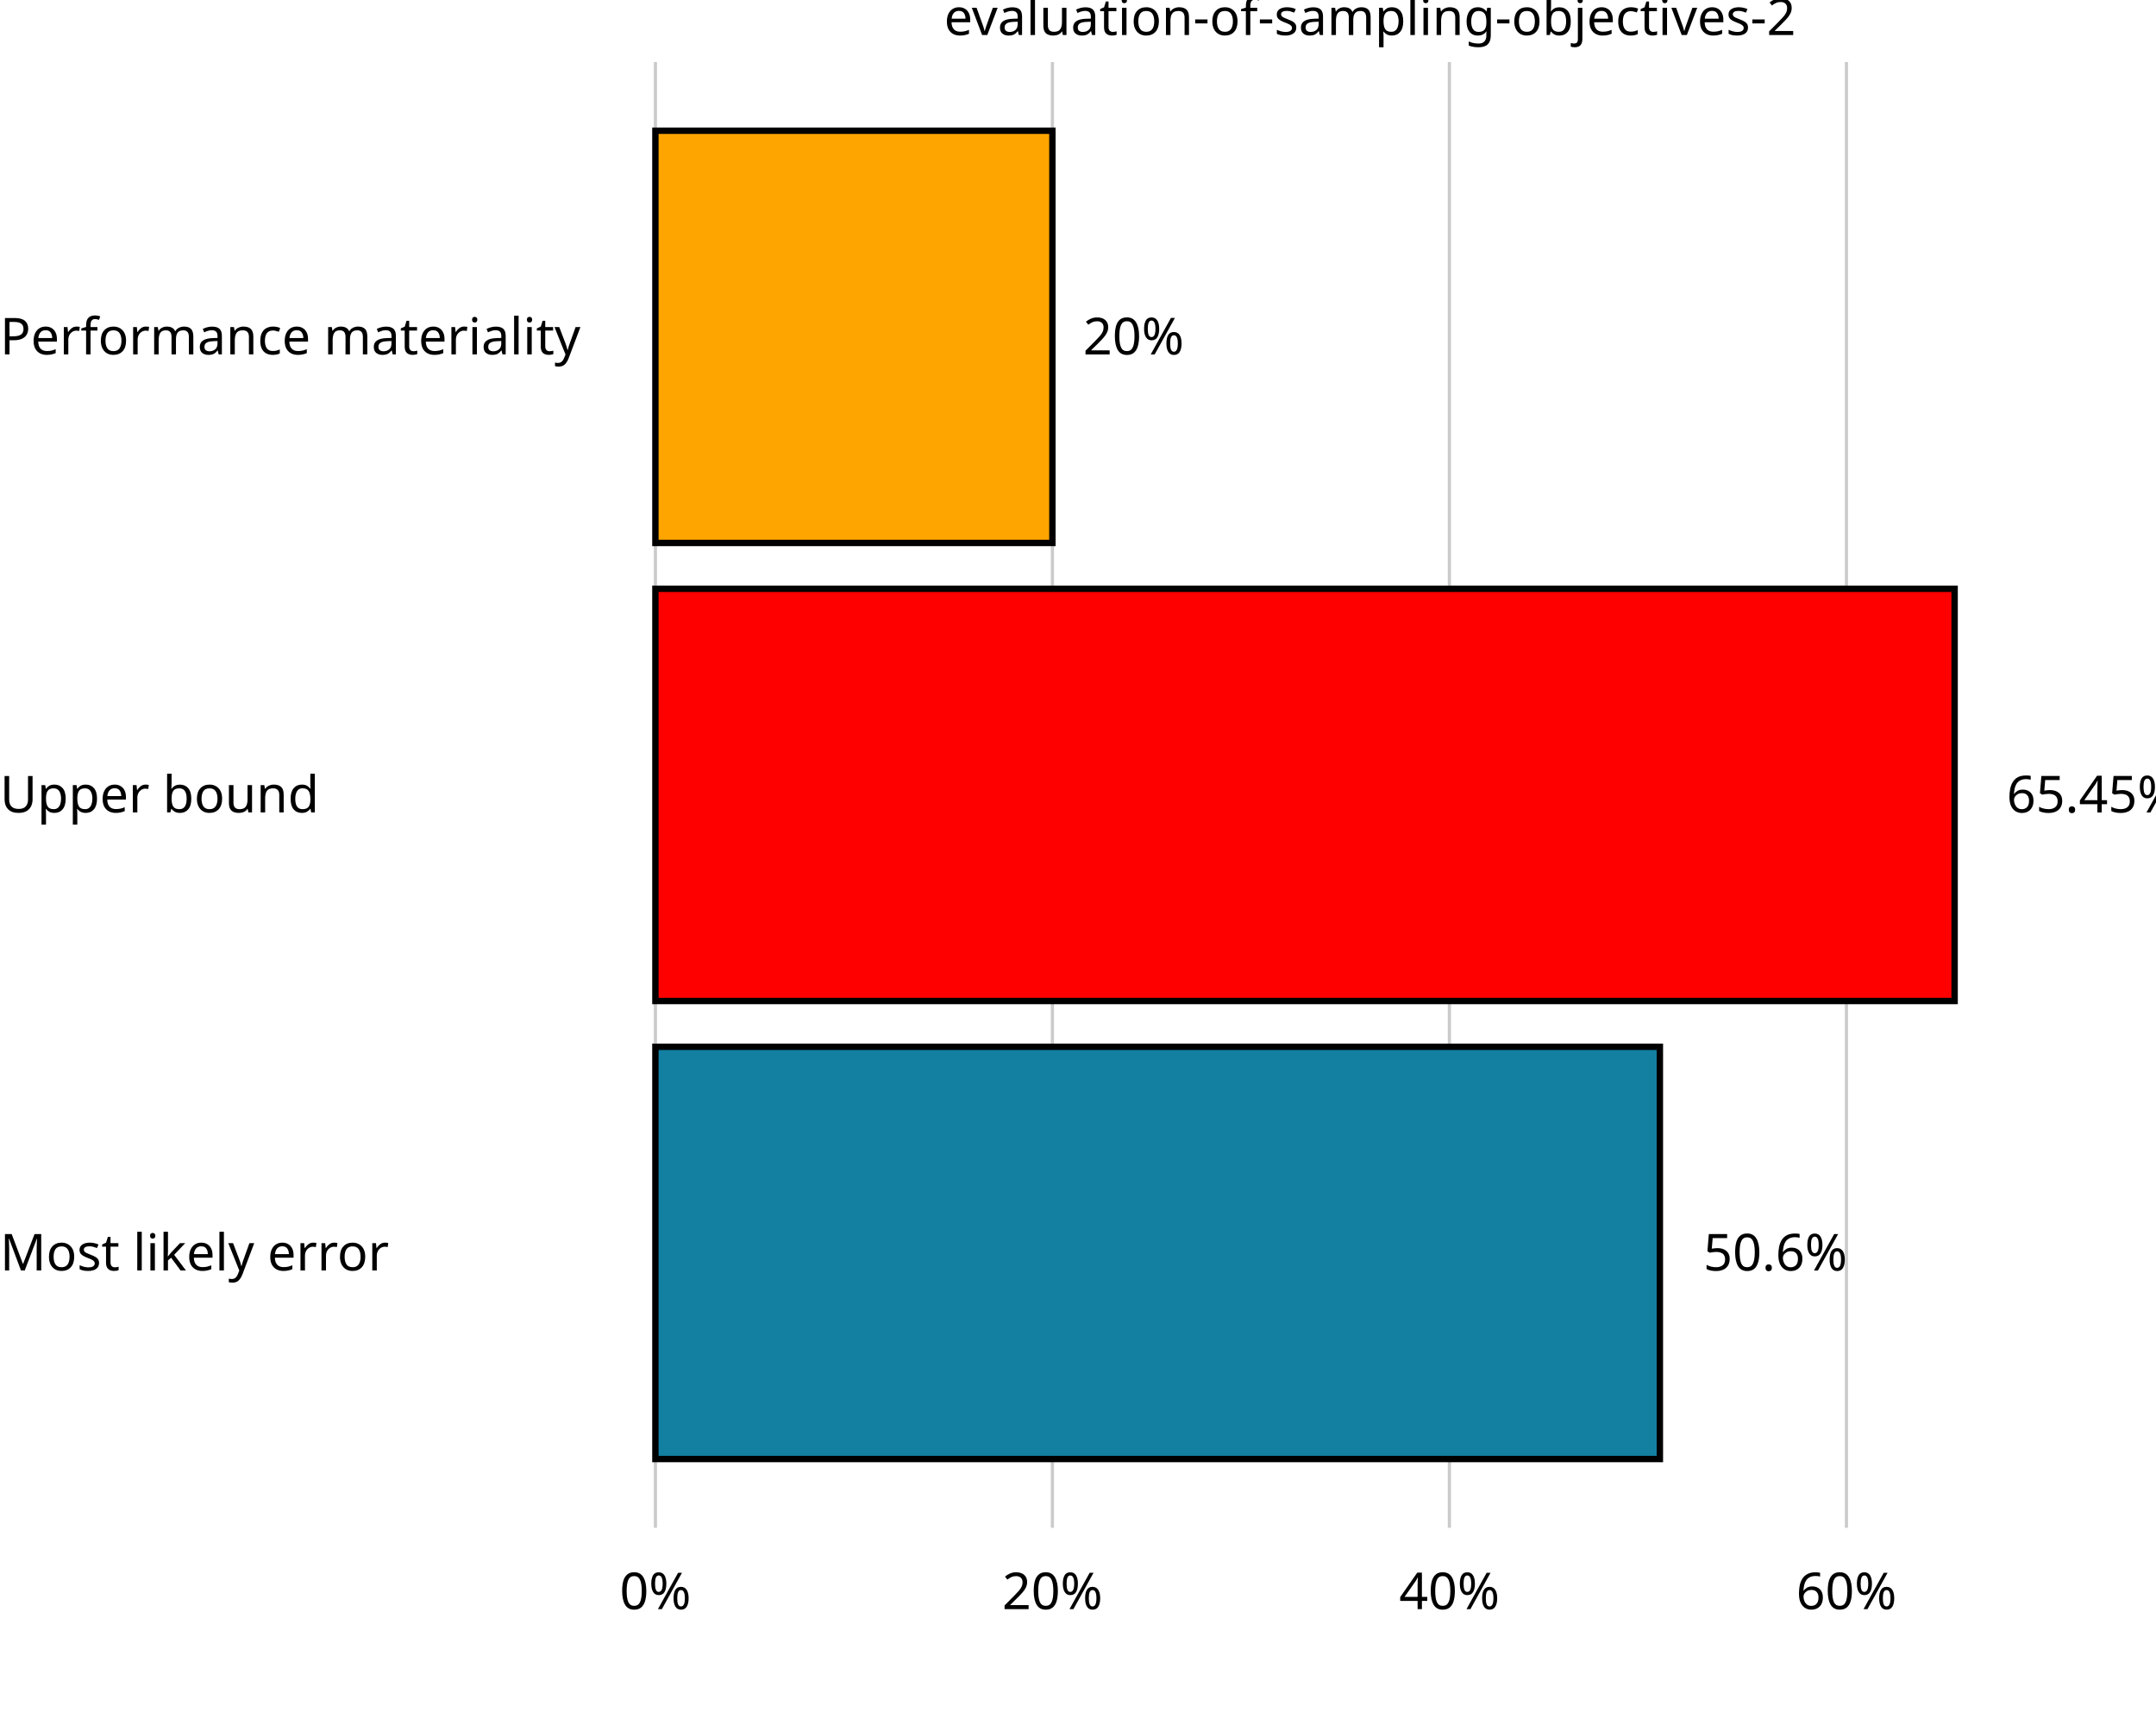
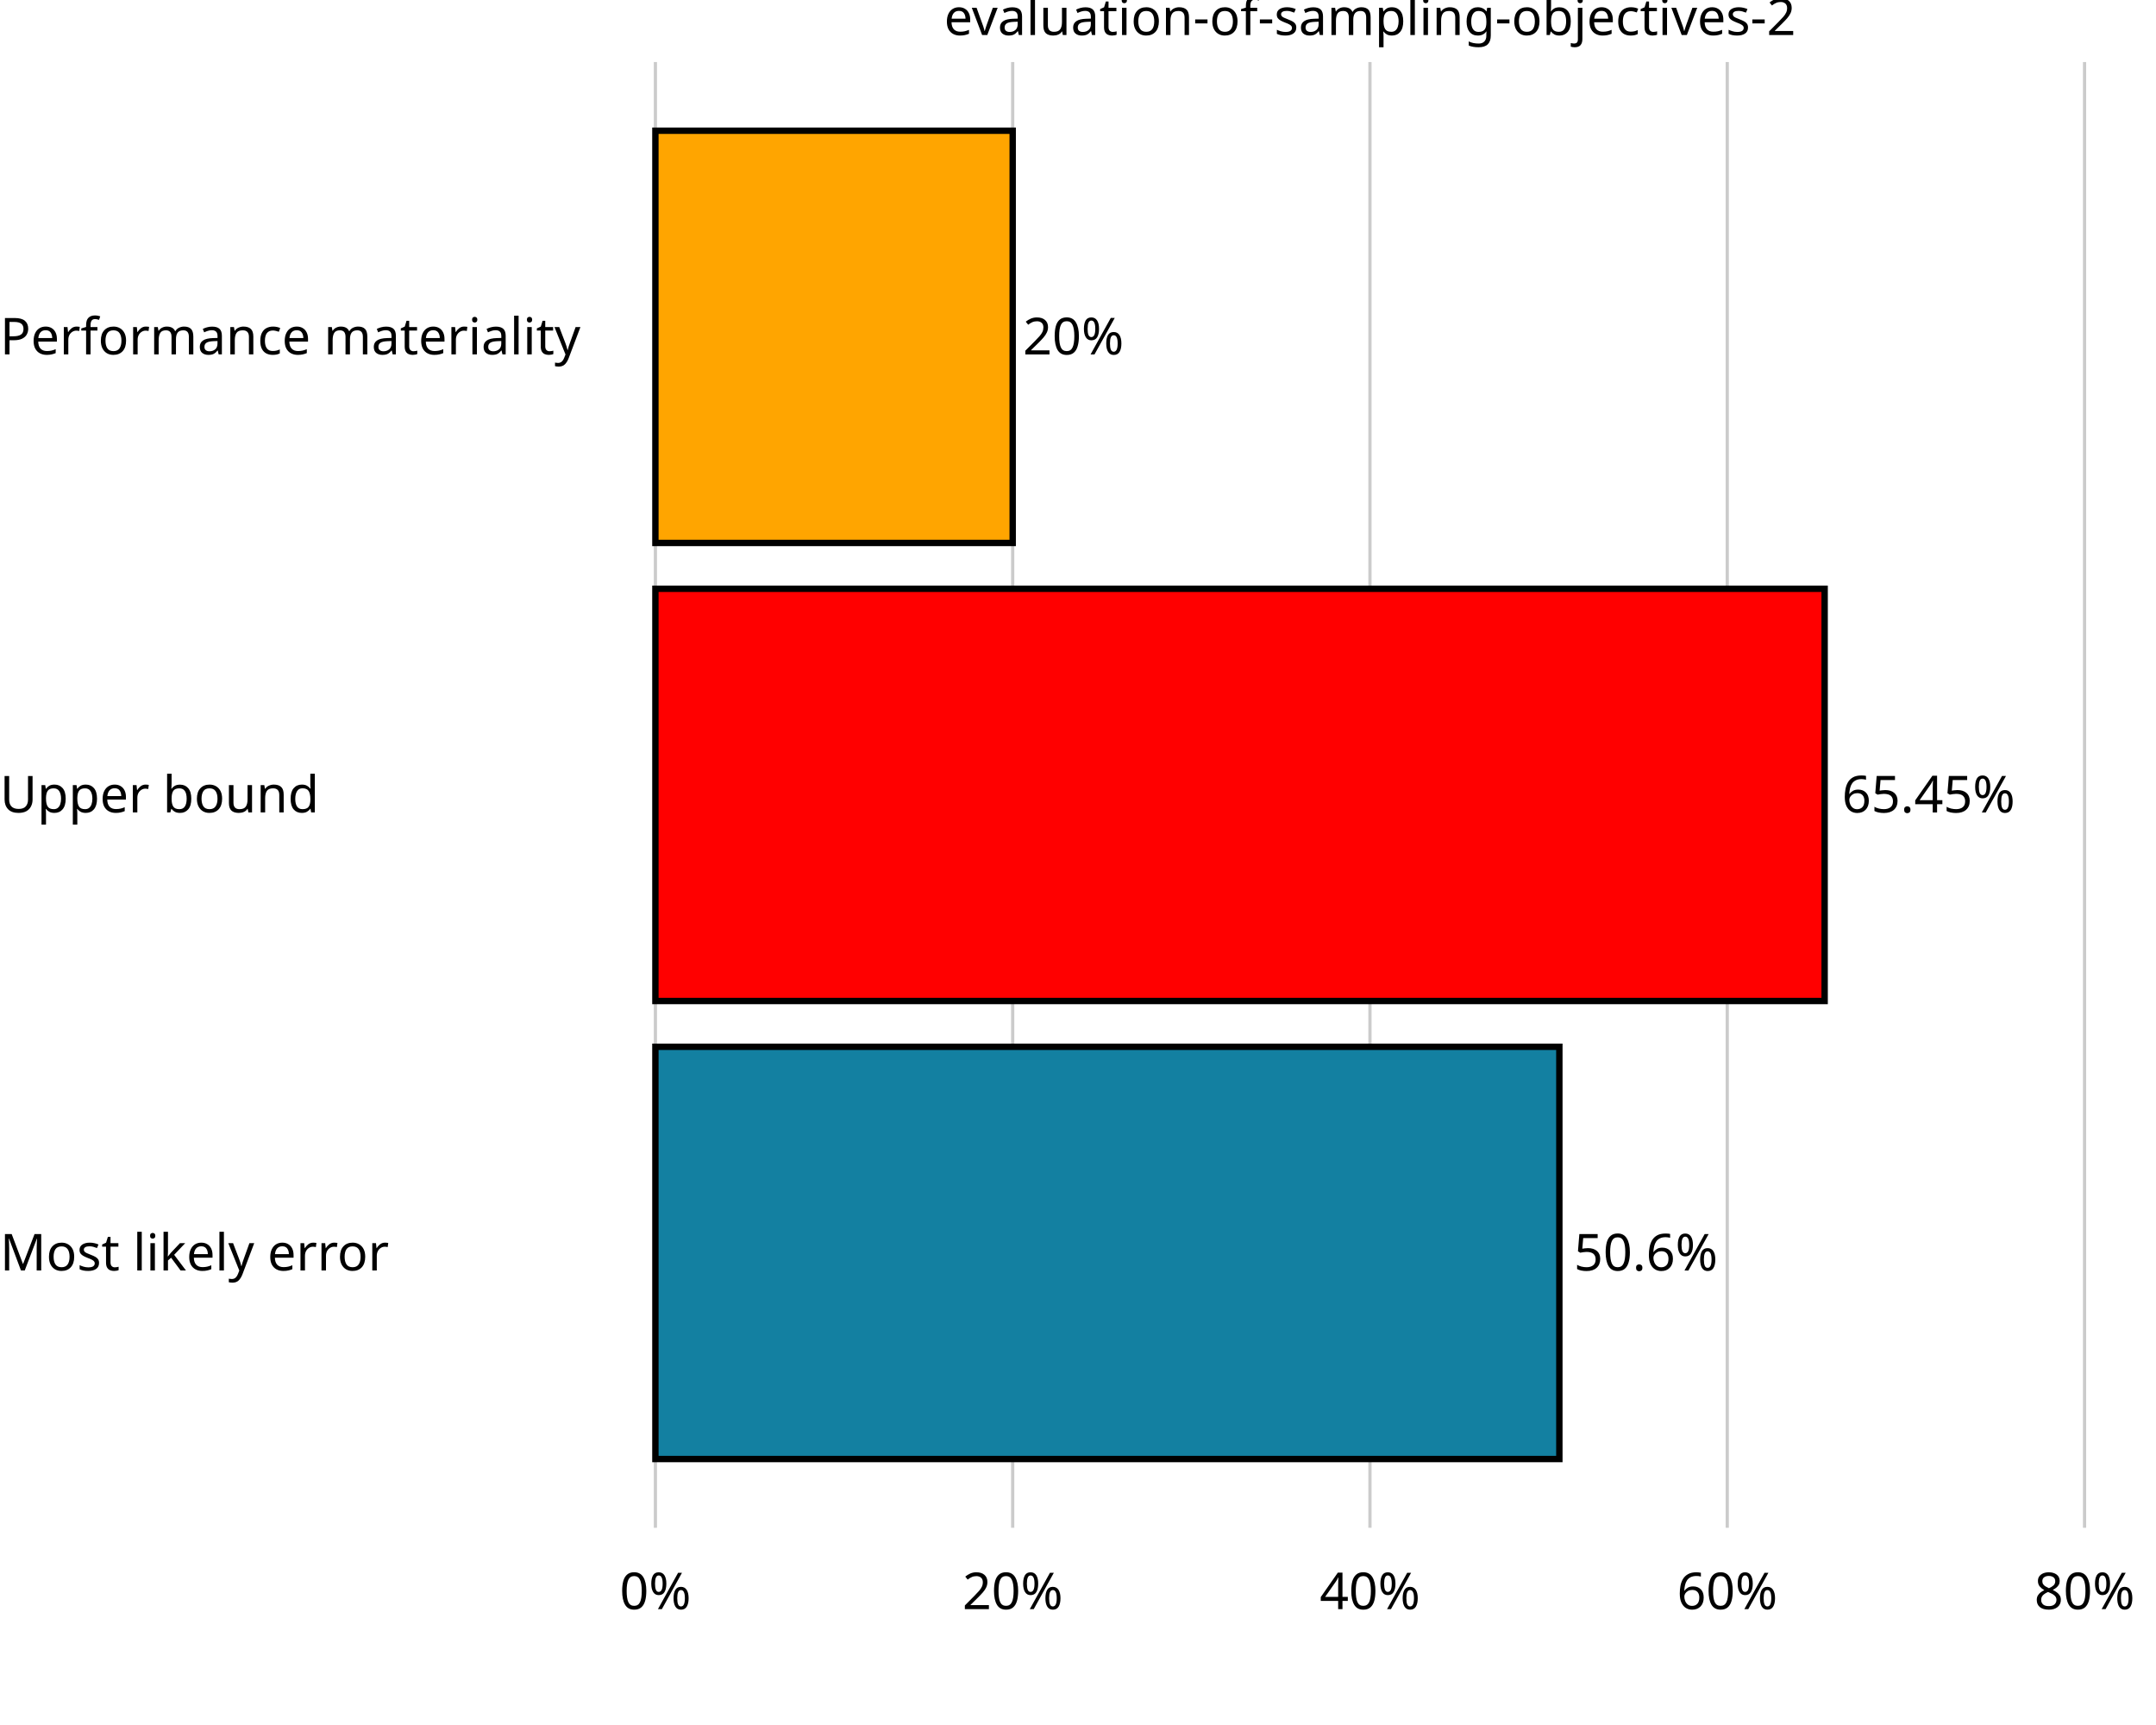
<svg xmlns="http://www.w3.org/2000/svg" class="svglite" data-engine-version="2.0" width="720.00pt" height="576.00pt" viewBox="0 0 720.00 576.00">
  <defs>
    <style type="text/css">
    .svglite line, .svglite polyline, .svglite polygon, .svglite path, .svglite rect, .svglite circle {
      fill: none;
      stroke: #000000;
      stroke-linecap: round;
      stroke-linejoin: round;
      stroke-miterlimit: 10.00;
    }
  </style>
  </defs>
  <rect width="100%" height="100%" style="stroke: none; fill: #FFFFFF;" />
  <defs>
    <clipPath id="cpMC4wMHw3MjAuMDB8MC4wMHw1NzYuMDA=">
      <rect x="0.00" y="0.00" width="720.00" height="576.00" />
    </clipPath>
  </defs>
  <g clip-path="url(#cpMC4wMHw3MjAuMDB8MC4wMHw1NzYuMDA=)">
    <rect x="0.00" y="0.00" width="720.00" height="576.00" style="stroke-width: 10.67; stroke: none;" />
  </g>
  <defs>
    <clipPath id="cpMTk1LjAxfDcyMC4wMHwyMC43MXw1MTAuMTQ=">
      <rect x="195.01" y="20.71" width="524.99" height="489.43" />
    </clipPath>
  </defs>
  <g clip-path="url(#cpMTk1LjAxfDcyMC4wMHwyMC43MXw1MTAuMTQ=)">
    <rect x="195.01" y="20.71" width="524.99" height="489.43" style="stroke-width: 10.67; stroke: none;" />
    <polyline points="218.87,510.14 218.87,20.71 " style="stroke-width: 1.07; stroke: #CBCBCB; stroke-linecap: butt;" />
-     <polyline points="351.45,510.14 351.45,20.71 " style="stroke-width: 1.07; stroke: #CBCBCB; stroke-linecap: butt;" />
-     <polyline points="484.03,510.14 484.03,20.71 " style="stroke-width: 1.07; stroke: #CBCBCB; stroke-linecap: butt;" />
-     <polyline points="616.62,510.14 616.62,20.71 " style="stroke-width: 1.07; stroke: #CBCBCB; stroke-linecap: butt;" />
-     <rect x="218.87" y="349.54" width="335.45" height="137.65" style="stroke-width: 2.13; stroke-linecap: square; stroke-linejoin: miter; fill: #1380A1;" />
-     <rect x="218.87" y="196.60" width="433.88" height="137.65" style="stroke-width: 2.13; stroke-linecap: square; stroke-linejoin: miter; fill: #FF0000;" />
-     <rect x="218.87" y="43.65" width="132.58" height="137.65" style="stroke-width: 2.13; stroke-linecap: square; stroke-linejoin: miter; fill: #FFA500;" />
-     <text x="568.84" y="424.25" style="font-size: 17.07px; font-family: sans;" textLength="48.41px" lengthAdjust="spacingAndGlyphs">50.6%</text>
-     <text x="670.12" y="271.30" style="font-size: 17.07px; font-family: sans;" textLength="57.90px" lengthAdjust="spacingAndGlyphs">65.45%</text>
-     <text x="361.70" y="118.35" style="font-size: 17.07px; font-family: sans;" textLength="34.17px" lengthAdjust="spacingAndGlyphs">20%</text>
+     <polyline points="338.19,510.14 338.19,20.71 " style="stroke-width: 1.07; stroke: #CBCBCB; stroke-linecap: butt;" />
+     <polyline points="457.50,510.14 457.50,20.71 " style="stroke-width: 1.07; stroke: #CBCBCB; stroke-linecap: butt;" />
+     <polyline points="576.82,510.14 576.82,20.71 " style="stroke-width: 1.07; stroke: #CBCBCB; stroke-linecap: butt;" />
+     <polyline points="696.14,510.14 696.14,20.71 " style="stroke-width: 1.07; stroke: #CBCBCB; stroke-linecap: butt;" />
+     <rect x="218.87" y="349.54" width="301.88" height="137.65" style="stroke-width: 2.13; stroke-linecap: square; stroke-linejoin: miter; fill: #1380A1;" />
+     <rect x="218.87" y="196.60" width="390.47" height="137.65" style="stroke-width: 2.13; stroke-linecap: square; stroke-linejoin: miter; fill: #FF0000;" />
+     <rect x="218.87" y="43.65" width="119.32" height="137.65" style="stroke-width: 2.13; stroke-linecap: square; stroke-linejoin: miter; fill: #FFA500;" />
+     <text x="525.60" y="424.25" style="font-size: 17.07px; font-family: sans;" textLength="48.41px" lengthAdjust="spacingAndGlyphs">50.6%</text>
+     <text x="615.13" y="271.30" style="font-size: 17.07px; font-family: sans;" textLength="57.90px" lengthAdjust="spacingAndGlyphs">65.45%</text>
+     <text x="341.60" y="118.35" style="font-size: 17.07px; font-family: sans;" textLength="34.17px" lengthAdjust="spacingAndGlyphs">20%</text>
    <rect x="195.01" y="20.71" width="524.99" height="489.43" style="stroke-width: 0.00; stroke: none;" />
  </g>
  <g clip-path="url(#cpMC4wMHw3MjAuMDB8MC4wMHw1NzYuMDA=)">
    <polyline points="195.01,510.14 195.01,20.71 " style="stroke-width: 0.00; stroke: none; stroke-linecap: butt;" />
    <text x="-0" y="424.22" style="font-size: 17.00px; font-family: sans;" textLength="119.98px" lengthAdjust="spacingAndGlyphs">Most likely error</text>
    <text x="-0" y="271.27" style="font-size: 17.00px; font-family: sans;" textLength="98.31px" lengthAdjust="spacingAndGlyphs">Upper bound</text>
    <text x="-0" y="118.33" style="font-size: 17.00px; font-family: sans;" textLength="179.53px" lengthAdjust="spacingAndGlyphs">Performance materiality</text>
    <polyline points="195.01,510.14 720.00,510.14 " style="stroke-width: 0.00; stroke: none; stroke-linecap: butt;" />
    <text x="218.87" y="537.32" text-anchor="middle" style="font-size: 17.00px; font-family: sans;" textLength="24.57px" lengthAdjust="spacingAndGlyphs">0%</text>
-     <text x="351.45" y="537.32" text-anchor="middle" style="font-size: 17.00px; font-family: sans;" textLength="34.03px" lengthAdjust="spacingAndGlyphs">20%</text>
-     <text x="484.03" y="537.32" text-anchor="middle" style="font-size: 17.00px; font-family: sans;" textLength="34.03px" lengthAdjust="spacingAndGlyphs">40%</text>
-     <text x="616.62" y="537.32" text-anchor="middle" style="font-size: 17.00px; font-family: sans;" textLength="34.03px" lengthAdjust="spacingAndGlyphs">60%</text>
+     <text x="338.19" y="537.32" text-anchor="middle" style="font-size: 17.00px; font-family: sans;" textLength="34.03px" lengthAdjust="spacingAndGlyphs">20%</text>
+     <text x="457.50" y="537.32" text-anchor="middle" style="font-size: 17.00px; font-family: sans;" textLength="34.03px" lengthAdjust="spacingAndGlyphs">40%</text>
+     <text x="576.82" y="537.32" text-anchor="middle" style="font-size: 17.00px; font-family: sans;" textLength="34.03px" lengthAdjust="spacingAndGlyphs">60%</text>
+     <text x="696.14" y="537.32" text-anchor="middle" style="font-size: 17.00px; font-family: sans;" textLength="34.03px" lengthAdjust="spacingAndGlyphs">80%</text>
    <text x="457.50" y="11.70" text-anchor="middle" style="font-size: 17.00px; font-family: sans;" textLength="267.44px" lengthAdjust="spacingAndGlyphs">evaluation-of-sampling-objectives-2</text>
  </g>
</svg>
